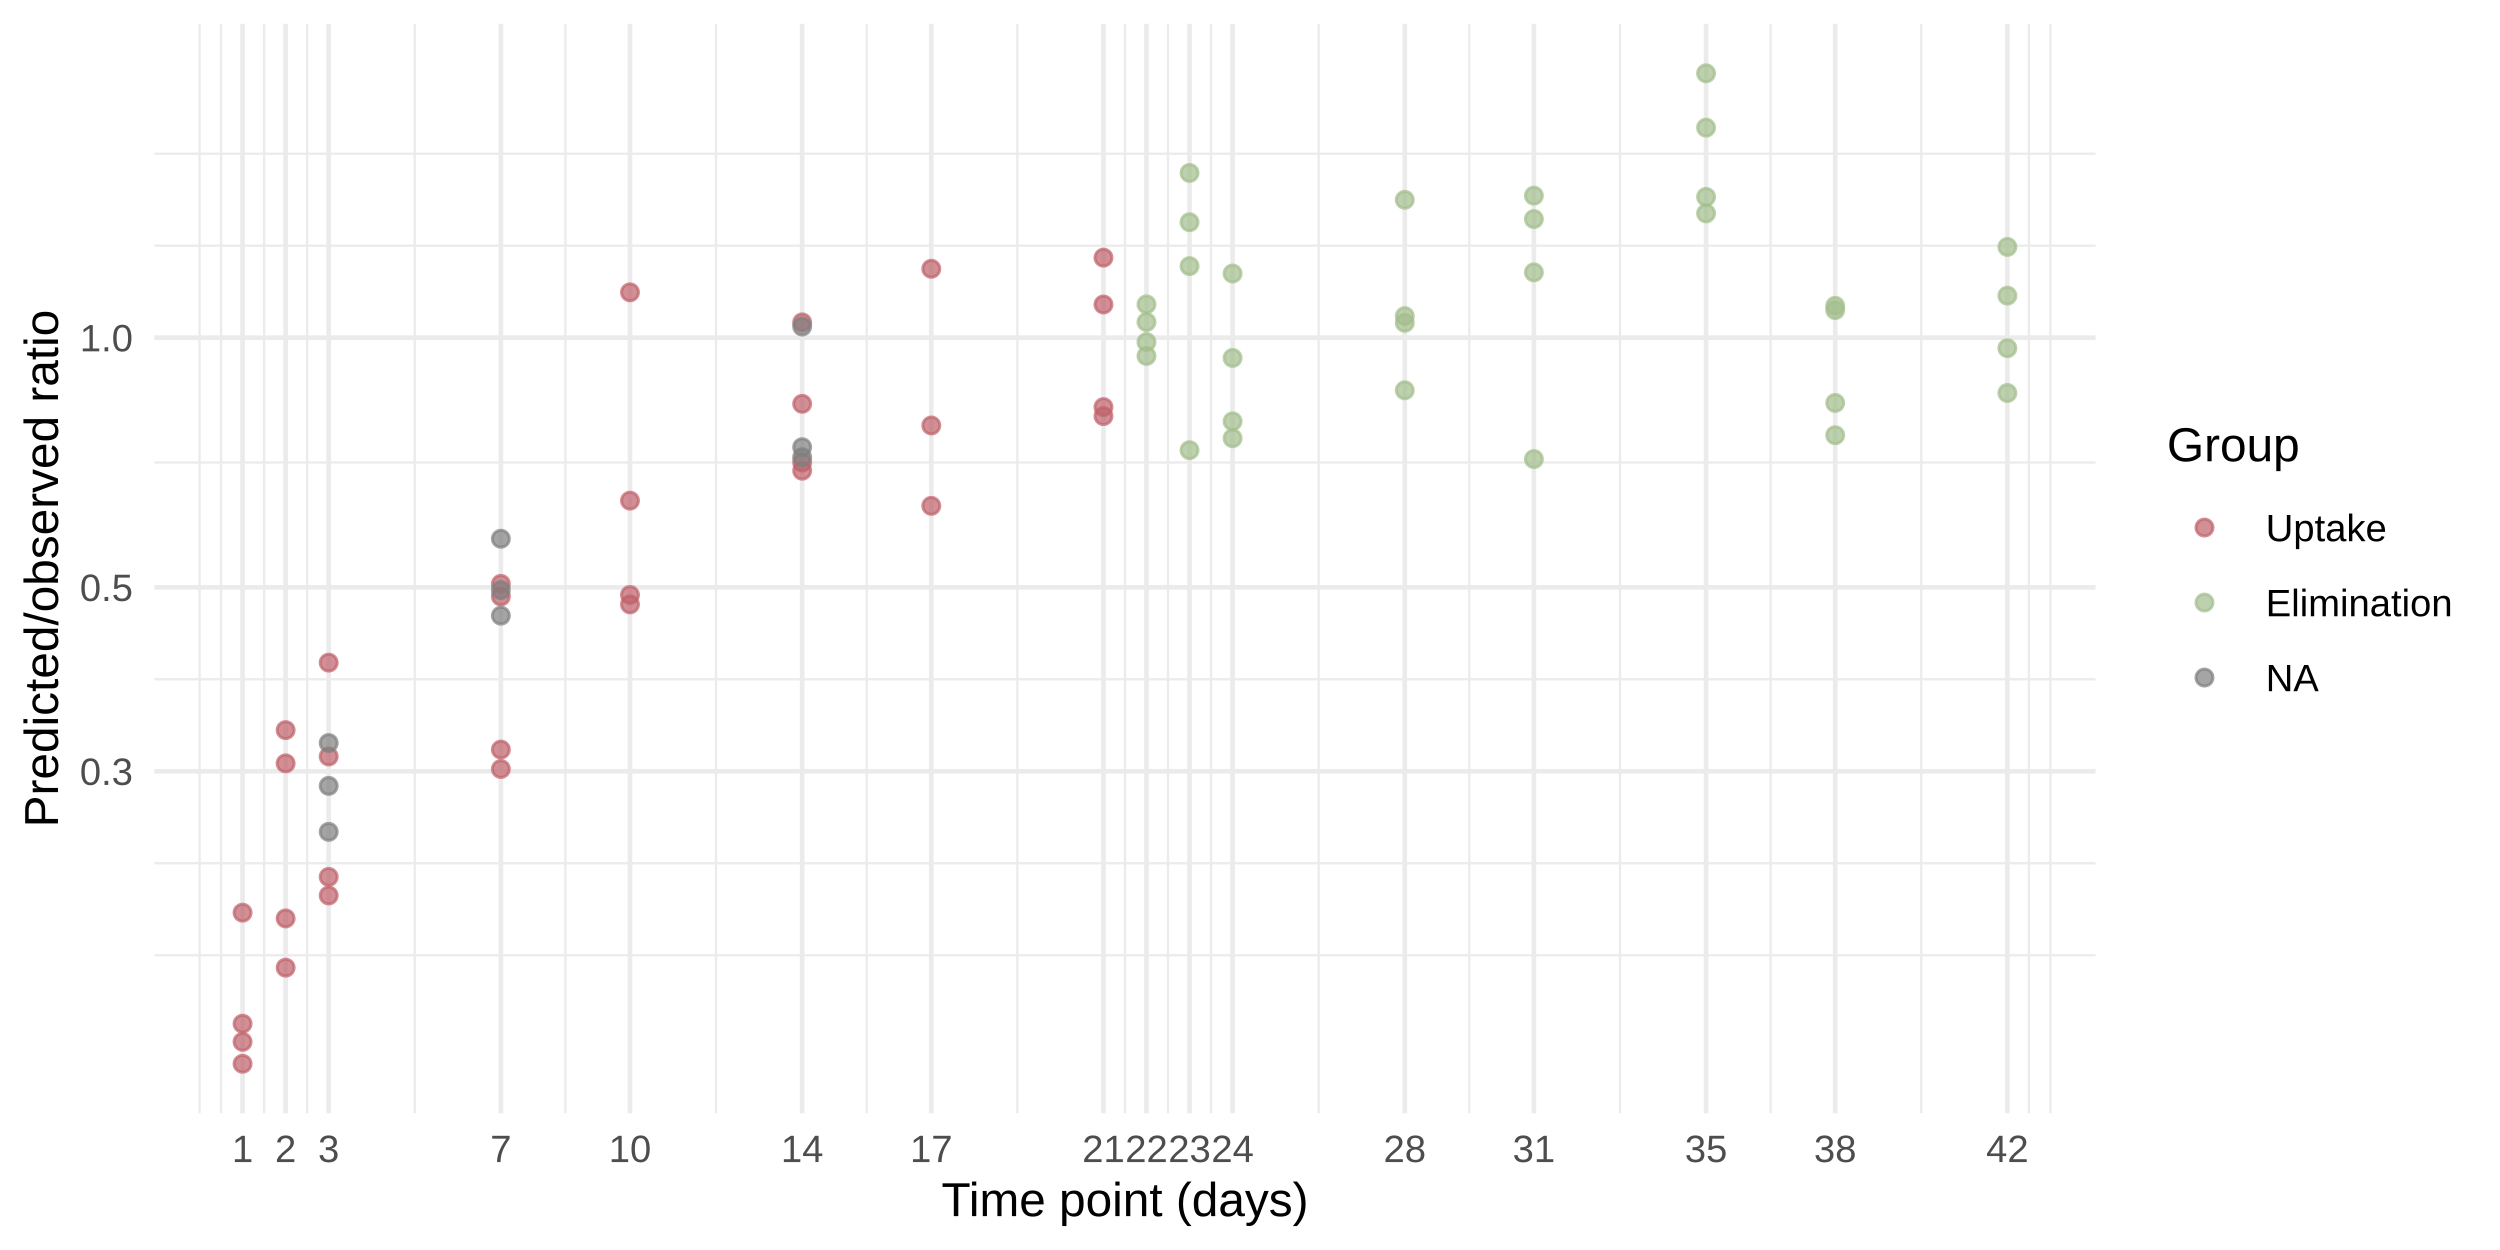
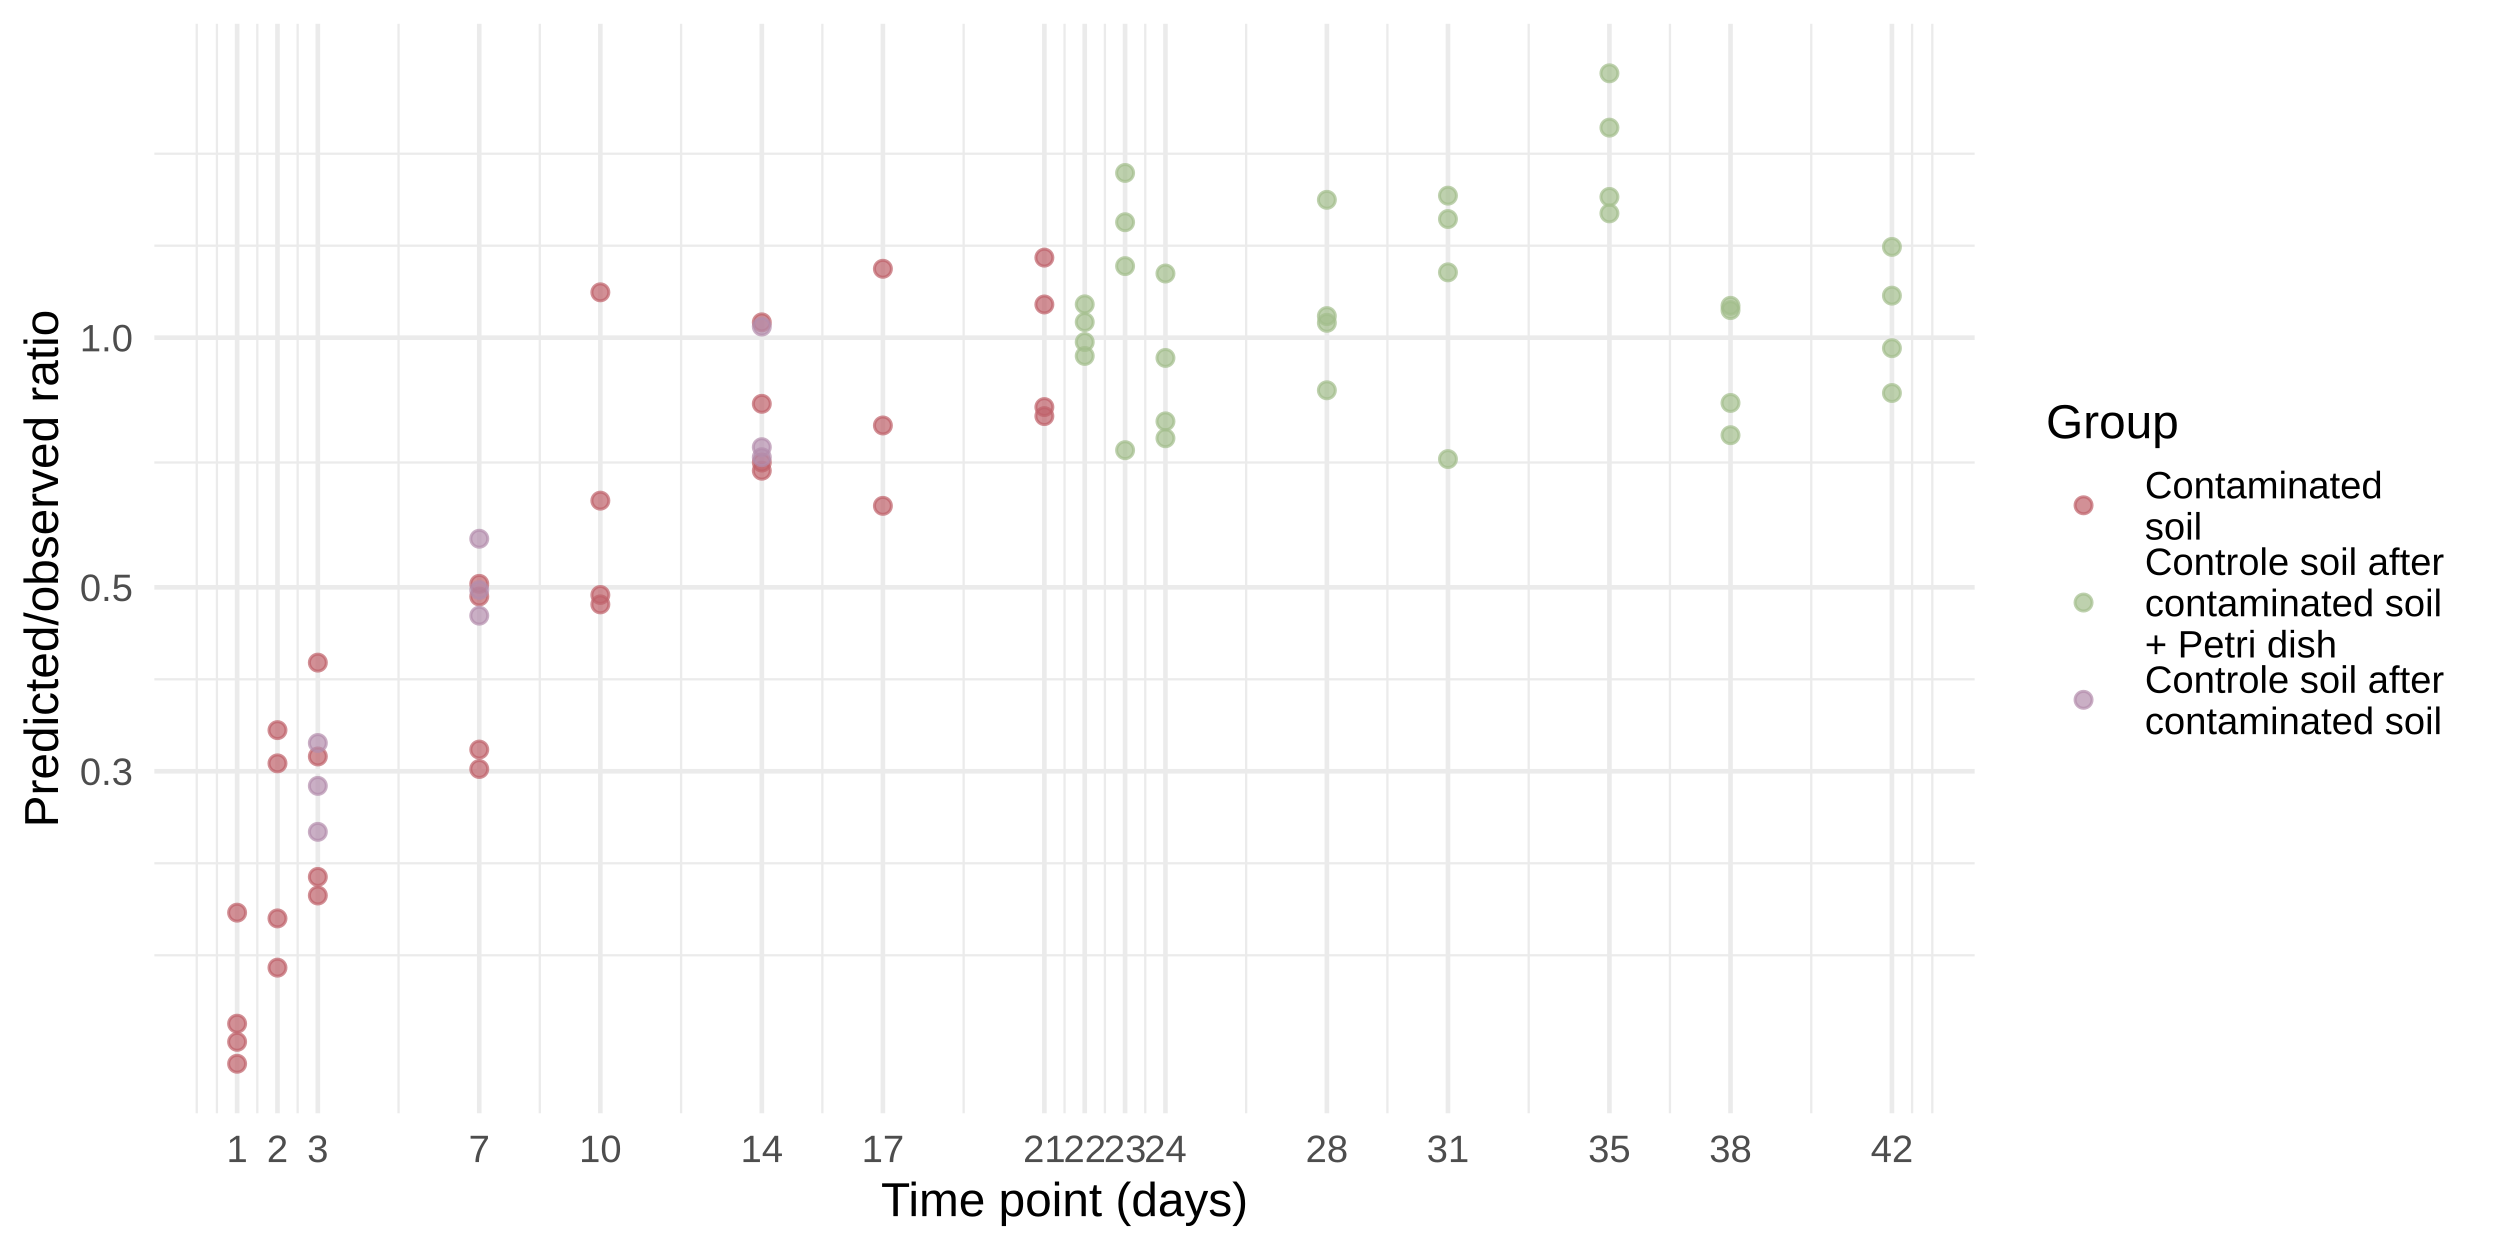
<svg xmlns="http://www.w3.org/2000/svg" width="576.00pt" height="288.00pt" viewBox="0 0 576.00 288.00">
  <g class="svglite">
    <defs>
      <style type="text/css">
    .svglite line, .svglite polyline, .svglite polygon, .svglite path, .svglite rect, .svglite circle {
      fill: none;
      stroke: #000000;
      stroke-linecap: round;
      stroke-linejoin: round;
      stroke-miterlimit: 10.00;
    }
    .svglite text {
      white-space: pre;
    }
    .svglite g.glyphgroup path {
      fill: inherit;
      stroke: none;
    }
  </style>
    </defs>
    <rect width="100%" height="100%" style="stroke: none; fill: #FFFFFF;" />
    <defs>
      <clipPath id="cpMC4wMHw1NzYuMDB8MC4wMHwyODguMDA=">
        <rect x="0.00" y="0.00" width="576.00" height="288.00" />
      </clipPath>
    </defs>
    <g clip-path="url(#cpMC4wMHw1NzYuMDB8MC4wMHwyODguMDA=)">
      <rect x="-0" y="0.00" width="576.00" height="288.00" style="stroke-width: 1.07; stroke: none; fill: #FFFFFF;" />
    </g>
    <defs>
-       <clipPath id="cpMzUuNTZ8NDgyLjgzfDUuNDh8MjU2LjUw">
-         <rect x="35.56" y="5.48" width="447.26" height="251.02" />
+       <clipPath id="cpMzUuNTZ8NDU0Ljk3fDUuNDh8MjU2LjUw">
+         <rect x="35.56" y="5.48" width="419.40" height="251.02" />
      </clipPath>
    </defs>
-     <g clip-path="url(#cpMzUuNTZ8NDgyLjgzfDUuNDh8MjU2LjUw)">
-       <polyline points="35.56,220.09 482.83,220.09 " style="stroke-width: 0.53; stroke: #EBEBEB; stroke-linecap: butt;" />
-       <polyline points="35.56,198.90 482.83,198.90 " style="stroke-width: 0.53; stroke: #EBEBEB; stroke-linecap: butt;" />
-       <polyline points="35.56,156.51 482.83,156.51 " style="stroke-width: 0.53; stroke: #EBEBEB; stroke-linecap: butt;" />
-       <polyline points="35.56,106.56 482.83,106.56 " style="stroke-width: 0.53; stroke: #EBEBEB; stroke-linecap: butt;" />
-       <polyline points="35.56,56.61 482.83,56.61 " style="stroke-width: 0.53; stroke: #EBEBEB; stroke-linecap: butt;" />
-       <polyline points="35.56,35.42 482.83,35.42 " style="stroke-width: 0.53; stroke: #EBEBEB; stroke-linecap: butt;" />
-       <polyline points="45.98,256.50 45.98,5.48 " style="stroke-width: 0.53; stroke: #EBEBEB; stroke-linecap: butt;" />
-       <polyline points="50.94,256.50 50.94,5.48 " style="stroke-width: 0.53; stroke: #EBEBEB; stroke-linecap: butt;" />
-       <polyline points="60.85,256.50 60.85,5.48 " style="stroke-width: 0.53; stroke: #EBEBEB; stroke-linecap: butt;" />
-       <polyline points="70.77,256.50 70.77,5.48 " style="stroke-width: 0.53; stroke: #EBEBEB; stroke-linecap: butt;" />
-       <polyline points="95.56,256.50 95.56,5.48 " style="stroke-width: 0.53; stroke: #EBEBEB; stroke-linecap: butt;" />
-       <polyline points="130.27,256.50 130.27,5.48 " style="stroke-width: 0.53; stroke: #EBEBEB; stroke-linecap: butt;" />
-       <polyline points="164.98,256.50 164.98,5.48 " style="stroke-width: 0.53; stroke: #EBEBEB; stroke-linecap: butt;" />
-       <polyline points="199.69,256.50 199.69,5.48 " style="stroke-width: 0.53; stroke: #EBEBEB; stroke-linecap: butt;" />
-       <polyline points="234.40,256.50 234.40,5.48 " style="stroke-width: 0.53; stroke: #EBEBEB; stroke-linecap: butt;" />
-       <polyline points="259.20,256.50 259.20,5.48 " style="stroke-width: 0.53; stroke: #EBEBEB; stroke-linecap: butt;" />
-       <polyline points="269.11,256.50 269.11,5.48 " style="stroke-width: 0.53; stroke: #EBEBEB; stroke-linecap: butt;" />
-       <polyline points="279.03,256.50 279.03,5.48 " style="stroke-width: 0.53; stroke: #EBEBEB; stroke-linecap: butt;" />
-       <polyline points="303.82,256.50 303.82,5.48 " style="stroke-width: 0.53; stroke: #EBEBEB; stroke-linecap: butt;" />
-       <polyline points="338.53,256.50 338.53,5.48 " style="stroke-width: 0.53; stroke: #EBEBEB; stroke-linecap: butt;" />
-       <polyline points="373.24,256.50 373.24,5.48 " style="stroke-width: 0.53; stroke: #EBEBEB; stroke-linecap: butt;" />
-       <polyline points="407.95,256.50 407.95,5.48 " style="stroke-width: 0.53; stroke: #EBEBEB; stroke-linecap: butt;" />
-       <polyline points="442.66,256.50 442.66,5.48 " style="stroke-width: 0.53; stroke: #EBEBEB; stroke-linecap: butt;" />
-       <polyline points="467.46,256.50 467.46,5.48 " style="stroke-width: 0.53; stroke: #EBEBEB; stroke-linecap: butt;" />
-       <polyline points="472.41,256.50 472.41,5.48 " style="stroke-width: 0.53; stroke: #EBEBEB; stroke-linecap: butt;" />
-       <polyline points="35.56,177.70 482.83,177.70 " style="stroke-width: 1.07; stroke: #EBEBEB; stroke-linecap: butt;" />
-       <polyline points="35.56,135.32 482.83,135.32 " style="stroke-width: 1.07; stroke: #EBEBEB; stroke-linecap: butt;" />
-       <polyline points="35.56,77.80 482.83,77.80 " style="stroke-width: 1.07; stroke: #EBEBEB; stroke-linecap: butt;" />
-       <polyline points="55.89,256.50 55.89,5.48 " style="stroke-width: 1.07; stroke: #EBEBEB; stroke-linecap: butt;" />
-       <polyline points="65.81,256.50 65.81,5.48 " style="stroke-width: 1.07; stroke: #EBEBEB; stroke-linecap: butt;" />
-       <polyline points="75.73,256.50 75.73,5.48 " style="stroke-width: 1.07; stroke: #EBEBEB; stroke-linecap: butt;" />
-       <polyline points="115.40,256.50 115.40,5.48 " style="stroke-width: 1.07; stroke: #EBEBEB; stroke-linecap: butt;" />
-       <polyline points="145.15,256.50 145.15,5.48 " style="stroke-width: 1.07; stroke: #EBEBEB; stroke-linecap: butt;" />
-       <polyline points="184.82,256.50 184.82,5.48 " style="stroke-width: 1.07; stroke: #EBEBEB; stroke-linecap: butt;" />
-       <polyline points="214.57,256.50 214.57,5.48 " style="stroke-width: 1.07; stroke: #EBEBEB; stroke-linecap: butt;" />
-       <polyline points="254.24,256.50 254.24,5.48 " style="stroke-width: 1.07; stroke: #EBEBEB; stroke-linecap: butt;" />
-       <polyline points="264.15,256.50 264.15,5.48 " style="stroke-width: 1.07; stroke: #EBEBEB; stroke-linecap: butt;" />
-       <polyline points="274.07,256.50 274.07,5.48 " style="stroke-width: 1.07; stroke: #EBEBEB; stroke-linecap: butt;" />
-       <polyline points="283.99,256.50 283.99,5.48 " style="stroke-width: 1.07; stroke: #EBEBEB; stroke-linecap: butt;" />
-       <polyline points="323.66,256.50 323.66,5.48 " style="stroke-width: 1.07; stroke: #EBEBEB; stroke-linecap: butt;" />
-       <polyline points="353.41,256.50 353.41,5.48 " style="stroke-width: 1.07; stroke: #EBEBEB; stroke-linecap: butt;" />
-       <polyline points="393.08,256.50 393.08,5.48 " style="stroke-width: 1.07; stroke: #EBEBEB; stroke-linecap: butt;" />
-       <polyline points="422.83,256.50 422.83,5.48 " style="stroke-width: 1.07; stroke: #EBEBEB; stroke-linecap: butt;" />
-       <polyline points="462.50,256.50 462.50,5.48 " style="stroke-width: 1.07; stroke: #EBEBEB; stroke-linecap: butt;" />
-       <circle cx="55.89" cy="235.86" r="1.95" style="stroke-width: 0.71; stroke: #BF616A; stroke-opacity: 0.70; fill: #BF616A; fill-opacity: 0.70;" />
-       <circle cx="55.89" cy="210.28" r="1.95" style="stroke-width: 0.71; stroke: #BF616A; stroke-opacity: 0.70; fill: #BF616A; fill-opacity: 0.70;" />
-       <circle cx="55.89" cy="240.04" r="1.95" style="stroke-width: 0.71; stroke: #BF616A; stroke-opacity: 0.70; fill: #BF616A; fill-opacity: 0.70;" />
-       <circle cx="55.89" cy="245.09" r="1.95" style="stroke-width: 0.71; stroke: #BF616A; stroke-opacity: 0.70; fill: #BF616A; fill-opacity: 0.70;" />
-       <circle cx="65.81" cy="175.88" r="1.95" style="stroke-width: 0.71; stroke: #BF616A; stroke-opacity: 0.70; fill: #BF616A; fill-opacity: 0.70;" />
-       <circle cx="65.81" cy="168.22" r="1.95" style="stroke-width: 0.71; stroke: #BF616A; stroke-opacity: 0.70; fill: #BF616A; fill-opacity: 0.70;" />
-       <circle cx="65.81" cy="211.60" r="1.95" style="stroke-width: 0.71; stroke: #BF616A; stroke-opacity: 0.70; fill: #BF616A; fill-opacity: 0.70;" />
-       <circle cx="65.81" cy="222.95" r="1.95" style="stroke-width: 0.71; stroke: #BF616A; stroke-opacity: 0.70; fill: #BF616A; fill-opacity: 0.70;" />
-       <circle cx="75.73" cy="152.67" r="1.95" style="stroke-width: 0.71; stroke: #BF616A; stroke-opacity: 0.70; fill: #BF616A; fill-opacity: 0.70;" />
-       <circle cx="75.73" cy="174.29" r="1.95" style="stroke-width: 0.71; stroke: #BF616A; stroke-opacity: 0.70; fill: #BF616A; fill-opacity: 0.70;" />
-       <circle cx="75.73" cy="206.32" r="1.95" style="stroke-width: 0.71; stroke: #BF616A; stroke-opacity: 0.70; fill: #BF616A; fill-opacity: 0.70;" />
-       <circle cx="75.73" cy="202.04" r="1.95" style="stroke-width: 0.71; stroke: #BF616A; stroke-opacity: 0.70; fill: #BF616A; fill-opacity: 0.70;" />
-       <circle cx="115.40" cy="134.52" r="1.95" style="stroke-width: 0.71; stroke: #BF616A; stroke-opacity: 0.70; fill: #BF616A; fill-opacity: 0.70;" />
-       <circle cx="115.40" cy="137.43" r="1.95" style="stroke-width: 0.71; stroke: #BF616A; stroke-opacity: 0.70; fill: #BF616A; fill-opacity: 0.70;" />
-       <circle cx="115.40" cy="172.70" r="1.95" style="stroke-width: 0.71; stroke: #BF616A; stroke-opacity: 0.70; fill: #BF616A; fill-opacity: 0.70;" />
-       <circle cx="115.40" cy="177.18" r="1.95" style="stroke-width: 0.71; stroke: #BF616A; stroke-opacity: 0.70; fill: #BF616A; fill-opacity: 0.70;" />
-       <circle cx="145.15" cy="115.35" r="1.95" style="stroke-width: 0.71; stroke: #BF616A; stroke-opacity: 0.70; fill: #BF616A; fill-opacity: 0.70;" />
-       <circle cx="145.15" cy="67.35" r="1.95" style="stroke-width: 0.71; stroke: #BF616A; stroke-opacity: 0.70; fill: #BF616A; fill-opacity: 0.70;" />
-       <circle cx="145.15" cy="137.08" r="1.95" style="stroke-width: 0.71; stroke: #BF616A; stroke-opacity: 0.70; fill: #BF616A; fill-opacity: 0.70;" />
-       <circle cx="145.15" cy="139.25" r="1.95" style="stroke-width: 0.71; stroke: #BF616A; stroke-opacity: 0.70; fill: #BF616A; fill-opacity: 0.70;" />
-       <circle cx="184.82" cy="93.04" r="1.95" style="stroke-width: 0.71; stroke: #BF616A; stroke-opacity: 0.70; fill: #BF616A; fill-opacity: 0.70;" />
-       <circle cx="184.82" cy="74.27" r="1.95" style="stroke-width: 0.71; stroke: #BF616A; stroke-opacity: 0.70; fill: #BF616A; fill-opacity: 0.70;" />
-       <circle cx="184.82" cy="108.45" r="1.95" style="stroke-width: 0.71; stroke: #BF616A; stroke-opacity: 0.70; fill: #BF616A; fill-opacity: 0.70;" />
-       <circle cx="184.82" cy="106.57" r="1.95" style="stroke-width: 0.71; stroke: #BF616A; stroke-opacity: 0.70; fill: #BF616A; fill-opacity: 0.70;" />
-       <circle cx="214.57" cy="61.93" r="1.95" style="stroke-width: 0.71; stroke: #BF616A; stroke-opacity: 0.70; fill: #BF616A; fill-opacity: 0.70;" />
-       <circle cx="214.57" cy="116.55" r="1.95" style="stroke-width: 0.71; stroke: #BF616A; stroke-opacity: 0.70; fill: #BF616A; fill-opacity: 0.70;" />
-       <circle cx="214.57" cy="98.03" r="1.95" style="stroke-width: 0.71; stroke: #BF616A; stroke-opacity: 0.70; fill: #BF616A; fill-opacity: 0.70;" />
-       <circle cx="254.24" cy="59.36" r="1.95" style="stroke-width: 0.71; stroke: #BF616A; stroke-opacity: 0.70; fill: #BF616A; fill-opacity: 0.70;" />
-       <circle cx="254.24" cy="93.79" r="1.95" style="stroke-width: 0.71; stroke: #BF616A; stroke-opacity: 0.70; fill: #BF616A; fill-opacity: 0.70;" />
-       <circle cx="254.24" cy="70.15" r="1.95" style="stroke-width: 0.71; stroke: #BF616A; stroke-opacity: 0.70; fill: #BF616A; fill-opacity: 0.70;" />
-       <circle cx="254.24" cy="95.87" r="1.95" style="stroke-width: 0.71; stroke: #BF616A; stroke-opacity: 0.70; fill: #BF616A; fill-opacity: 0.70;" />
-       <circle cx="264.15" cy="74.20" r="1.95" style="stroke-width: 0.71; stroke: #A3BE8C; stroke-opacity: 0.70; fill: #A3BE8C; fill-opacity: 0.70;" />
-       <circle cx="264.15" cy="82.01" r="1.95" style="stroke-width: 0.71; stroke: #A3BE8C; stroke-opacity: 0.70; fill: #A3BE8C; fill-opacity: 0.70;" />
-       <circle cx="264.15" cy="78.81" r="1.95" style="stroke-width: 0.71; stroke: #A3BE8C; stroke-opacity: 0.70; fill: #A3BE8C; fill-opacity: 0.70;" />
-       <circle cx="264.15" cy="70.12" r="1.95" style="stroke-width: 0.71; stroke: #A3BE8C; stroke-opacity: 0.70; fill: #A3BE8C; fill-opacity: 0.70;" />
-       <circle cx="274.07" cy="103.72" r="1.95" style="stroke-width: 0.71; stroke: #A3BE8C; stroke-opacity: 0.70; fill: #A3BE8C; fill-opacity: 0.70;" />
-       <circle cx="274.07" cy="61.31" r="1.95" style="stroke-width: 0.71; stroke: #A3BE8C; stroke-opacity: 0.70; fill: #A3BE8C; fill-opacity: 0.70;" />
-       <circle cx="274.07" cy="39.85" r="1.95" style="stroke-width: 0.71; stroke: #A3BE8C; stroke-opacity: 0.70; fill: #A3BE8C; fill-opacity: 0.70;" />
-       <circle cx="274.07" cy="51.20" r="1.95" style="stroke-width: 0.71; stroke: #A3BE8C; stroke-opacity: 0.70; fill: #A3BE8C; fill-opacity: 0.70;" />
-       <circle cx="283.99" cy="63.02" r="1.95" style="stroke-width: 0.71; stroke: #A3BE8C; stroke-opacity: 0.70; fill: #A3BE8C; fill-opacity: 0.70;" />
-       <circle cx="283.99" cy="97.08" r="1.95" style="stroke-width: 0.71; stroke: #A3BE8C; stroke-opacity: 0.70; fill: #A3BE8C; fill-opacity: 0.70;" />
-       <circle cx="283.99" cy="82.47" r="1.95" style="stroke-width: 0.71; stroke: #A3BE8C; stroke-opacity: 0.70; fill: #A3BE8C; fill-opacity: 0.70;" />
-       <circle cx="283.99" cy="100.97" r="1.95" style="stroke-width: 0.71; stroke: #A3BE8C; stroke-opacity: 0.70; fill: #A3BE8C; fill-opacity: 0.70;" />
-       <circle cx="323.66" cy="89.92" r="1.95" style="stroke-width: 0.71; stroke: #A3BE8C; stroke-opacity: 0.70; fill: #A3BE8C; fill-opacity: 0.70;" />
-       <circle cx="323.66" cy="46.04" r="1.95" style="stroke-width: 0.71; stroke: #A3BE8C; stroke-opacity: 0.70; fill: #A3BE8C; fill-opacity: 0.70;" />
-       <circle cx="323.66" cy="72.83" r="1.95" style="stroke-width: 0.71; stroke: #A3BE8C; stroke-opacity: 0.70; fill: #A3BE8C; fill-opacity: 0.70;" />
-       <circle cx="323.66" cy="74.38" r="1.95" style="stroke-width: 0.71; stroke: #A3BE8C; stroke-opacity: 0.70; fill: #A3BE8C; fill-opacity: 0.70;" />
-       <circle cx="353.41" cy="105.77" r="1.95" style="stroke-width: 0.71; stroke: #A3BE8C; stroke-opacity: 0.70; fill: #A3BE8C; fill-opacity: 0.70;" />
-       <circle cx="353.41" cy="45.08" r="1.95" style="stroke-width: 0.71; stroke: #A3BE8C; stroke-opacity: 0.70; fill: #A3BE8C; fill-opacity: 0.70;" />
-       <circle cx="353.41" cy="50.47" r="1.95" style="stroke-width: 0.71; stroke: #A3BE8C; stroke-opacity: 0.70; fill: #A3BE8C; fill-opacity: 0.70;" />
-       <circle cx="353.41" cy="62.75" r="1.95" style="stroke-width: 0.71; stroke: #A3BE8C; stroke-opacity: 0.70; fill: #A3BE8C; fill-opacity: 0.70;" />
-       <circle cx="393.08" cy="29.41" r="1.95" style="stroke-width: 0.71; stroke: #A3BE8C; stroke-opacity: 0.70; fill: #A3BE8C; fill-opacity: 0.70;" />
-       <circle cx="393.08" cy="49.16" r="1.95" style="stroke-width: 0.71; stroke: #A3BE8C; stroke-opacity: 0.70; fill: #A3BE8C; fill-opacity: 0.70;" />
-       <circle cx="393.08" cy="45.37" r="1.95" style="stroke-width: 0.71; stroke: #A3BE8C; stroke-opacity: 0.70; fill: #A3BE8C; fill-opacity: 0.70;" />
-       <circle cx="393.08" cy="16.89" r="1.95" style="stroke-width: 0.71; stroke: #A3BE8C; stroke-opacity: 0.70; fill: #A3BE8C; fill-opacity: 0.70;" />
-       <circle cx="422.83" cy="92.84" r="1.95" style="stroke-width: 0.71; stroke: #A3BE8C; stroke-opacity: 0.70; fill: #A3BE8C; fill-opacity: 0.70;" />
-       <circle cx="422.83" cy="100.27" r="1.95" style="stroke-width: 0.71; stroke: #A3BE8C; stroke-opacity: 0.70; fill: #A3BE8C; fill-opacity: 0.70;" />
-       <circle cx="422.83" cy="71.45" r="1.95" style="stroke-width: 0.71; stroke: #A3BE8C; stroke-opacity: 0.70; fill: #A3BE8C; fill-opacity: 0.70;" />
-       <circle cx="422.83" cy="70.46" r="1.95" style="stroke-width: 0.71; stroke: #A3BE8C; stroke-opacity: 0.70; fill: #A3BE8C; fill-opacity: 0.70;" />
-       <circle cx="462.50" cy="90.55" r="1.95" style="stroke-width: 0.71; stroke: #A3BE8C; stroke-opacity: 0.70; fill: #A3BE8C; fill-opacity: 0.70;" />
-       <circle cx="462.50" cy="56.89" r="1.95" style="stroke-width: 0.71; stroke: #A3BE8C; stroke-opacity: 0.70; fill: #A3BE8C; fill-opacity: 0.70;" />
-       <circle cx="462.50" cy="68.12" r="1.95" style="stroke-width: 0.71; stroke: #A3BE8C; stroke-opacity: 0.70; fill: #A3BE8C; fill-opacity: 0.70;" />
-       <circle cx="462.50" cy="80.22" r="1.95" style="stroke-width: 0.71; stroke: #A3BE8C; stroke-opacity: 0.70; fill: #A3BE8C; fill-opacity: 0.70;" />
-       <circle cx="75.73" cy="181.07" r="1.95" style="stroke-width: 0.71; stroke: #7F7F7F; stroke-opacity: 0.70; fill: #7F7F7F; fill-opacity: 0.70;" />
-       <circle cx="75.73" cy="171.19" r="1.95" style="stroke-width: 0.71; stroke: #7F7F7F; stroke-opacity: 0.70; fill: #7F7F7F; fill-opacity: 0.70;" />
-       <circle cx="75.73" cy="191.66" r="1.95" style="stroke-width: 0.71; stroke: #7F7F7F; stroke-opacity: 0.70; fill: #7F7F7F; fill-opacity: 0.70;" />
-       <circle cx="115.40" cy="124.13" r="1.95" style="stroke-width: 0.71; stroke: #7F7F7F; stroke-opacity: 0.70; fill: #7F7F7F; fill-opacity: 0.70;" />
-       <circle cx="115.40" cy="141.85" r="1.95" style="stroke-width: 0.71; stroke: #7F7F7F; stroke-opacity: 0.70; fill: #7F7F7F; fill-opacity: 0.70;" />
-       <circle cx="115.40" cy="135.95" r="1.95" style="stroke-width: 0.71; stroke: #7F7F7F; stroke-opacity: 0.70; fill: #7F7F7F; fill-opacity: 0.70;" />
-       <circle cx="184.82" cy="105.34" r="1.95" style="stroke-width: 0.71; stroke: #7F7F7F; stroke-opacity: 0.70; fill: #7F7F7F; fill-opacity: 0.70;" />
-       <circle cx="184.82" cy="75.24" r="1.95" style="stroke-width: 0.71; stroke: #7F7F7F; stroke-opacity: 0.70; fill: #7F7F7F; fill-opacity: 0.70;" />
-       <circle cx="184.82" cy="103.03" r="1.95" style="stroke-width: 0.71; stroke: #7F7F7F; stroke-opacity: 0.70; fill: #7F7F7F; fill-opacity: 0.70;" />
+     <g clip-path="url(#cpMzUuNTZ8NDU0Ljk3fDUuNDh8MjU2LjUw)">
+       <polyline points="35.56,220.09 454.97,220.09 " style="stroke-width: 0.53; stroke: #EBEBEB; stroke-linecap: butt;" />
+       <polyline points="35.56,198.90 454.97,198.90 " style="stroke-width: 0.53; stroke: #EBEBEB; stroke-linecap: butt;" />
+       <polyline points="35.56,156.51 454.97,156.51 " style="stroke-width: 0.53; stroke: #EBEBEB; stroke-linecap: butt;" />
+       <polyline points="35.56,106.56 454.97,106.56 " style="stroke-width: 0.53; stroke: #EBEBEB; stroke-linecap: butt;" />
+       <polyline points="35.56,56.61 454.97,56.61 " style="stroke-width: 0.53; stroke: #EBEBEB; stroke-linecap: butt;" />
+       <polyline points="35.56,35.42 454.97,35.42 " style="stroke-width: 0.53; stroke: #EBEBEB; stroke-linecap: butt;" />
+       <polyline points="45.33,256.50 45.33,5.48 " style="stroke-width: 0.53; stroke: #EBEBEB; stroke-linecap: butt;" />
+       <polyline points="49.98,256.50 49.98,5.48 " style="stroke-width: 0.53; stroke: #EBEBEB; stroke-linecap: butt;" />
+       <polyline points="59.28,256.50 59.28,5.48 " style="stroke-width: 0.53; stroke: #EBEBEB; stroke-linecap: butt;" />
+       <polyline points="68.58,256.50 68.58,5.48 " style="stroke-width: 0.53; stroke: #EBEBEB; stroke-linecap: butt;" />
+       <polyline points="91.83,256.50 91.83,5.48 " style="stroke-width: 0.53; stroke: #EBEBEB; stroke-linecap: butt;" />
+       <polyline points="124.37,256.50 124.37,5.48 " style="stroke-width: 0.53; stroke: #EBEBEB; stroke-linecap: butt;" />
+       <polyline points="156.92,256.50 156.92,5.48 " style="stroke-width: 0.53; stroke: #EBEBEB; stroke-linecap: butt;" />
+       <polyline points="189.47,256.50 189.47,5.48 " style="stroke-width: 0.53; stroke: #EBEBEB; stroke-linecap: butt;" />
+       <polyline points="222.02,256.50 222.02,5.48 " style="stroke-width: 0.53; stroke: #EBEBEB; stroke-linecap: butt;" />
+       <polyline points="245.27,256.50 245.27,5.48 " style="stroke-width: 0.53; stroke: #EBEBEB; stroke-linecap: butt;" />
+       <polyline points="254.57,256.50 254.57,5.48 " style="stroke-width: 0.53; stroke: #EBEBEB; stroke-linecap: butt;" />
+       <polyline points="263.87,256.50 263.87,5.48 " style="stroke-width: 0.53; stroke: #EBEBEB; stroke-linecap: butt;" />
+       <polyline points="287.11,256.50 287.11,5.48 " style="stroke-width: 0.53; stroke: #EBEBEB; stroke-linecap: butt;" />
+       <polyline points="319.66,256.50 319.66,5.48 " style="stroke-width: 0.53; stroke: #EBEBEB; stroke-linecap: butt;" />
+       <polyline points="352.21,256.50 352.21,5.48 " style="stroke-width: 0.53; stroke: #EBEBEB; stroke-linecap: butt;" />
+       <polyline points="384.76,256.50 384.76,5.48 " style="stroke-width: 0.53; stroke: #EBEBEB; stroke-linecap: butt;" />
+       <polyline points="417.31,256.50 417.31,5.48 " style="stroke-width: 0.53; stroke: #EBEBEB; stroke-linecap: butt;" />
+       <polyline points="440.55,256.50 440.55,5.48 " style="stroke-width: 0.53; stroke: #EBEBEB; stroke-linecap: butt;" />
+       <polyline points="445.20,256.50 445.20,5.48 " style="stroke-width: 0.53; stroke: #EBEBEB; stroke-linecap: butt;" />
+       <polyline points="35.56,177.70 454.97,177.70 " style="stroke-width: 1.07; stroke: #EBEBEB; stroke-linecap: butt;" />
+       <polyline points="35.56,135.32 454.97,135.32 " style="stroke-width: 1.07; stroke: #EBEBEB; stroke-linecap: butt;" />
+       <polyline points="35.56,77.80 454.97,77.80 " style="stroke-width: 1.07; stroke: #EBEBEB; stroke-linecap: butt;" />
+       <polyline points="54.63,256.50 54.63,5.48 " style="stroke-width: 1.07; stroke: #EBEBEB; stroke-linecap: butt;" />
+       <polyline points="63.93,256.50 63.93,5.48 " style="stroke-width: 1.07; stroke: #EBEBEB; stroke-linecap: butt;" />
+       <polyline points="73.23,256.50 73.23,5.48 " style="stroke-width: 1.07; stroke: #EBEBEB; stroke-linecap: butt;" />
+       <polyline points="110.42,256.50 110.42,5.48 " style="stroke-width: 1.07; stroke: #EBEBEB; stroke-linecap: butt;" />
+       <polyline points="138.32,256.50 138.32,5.48 " style="stroke-width: 1.07; stroke: #EBEBEB; stroke-linecap: butt;" />
+       <polyline points="175.52,256.50 175.52,5.48 " style="stroke-width: 1.07; stroke: #EBEBEB; stroke-linecap: butt;" />
+       <polyline points="203.42,256.50 203.42,5.48 " style="stroke-width: 1.07; stroke: #EBEBEB; stroke-linecap: butt;" />
+       <polyline points="240.62,256.50 240.62,5.48 " style="stroke-width: 1.07; stroke: #EBEBEB; stroke-linecap: butt;" />
+       <polyline points="249.92,256.50 249.92,5.48 " style="stroke-width: 1.07; stroke: #EBEBEB; stroke-linecap: butt;" />
+       <polyline points="259.22,256.50 259.22,5.48 " style="stroke-width: 1.07; stroke: #EBEBEB; stroke-linecap: butt;" />
+       <polyline points="268.52,256.50 268.52,5.48 " style="stroke-width: 1.07; stroke: #EBEBEB; stroke-linecap: butt;" />
+       <polyline points="305.71,256.50 305.71,5.48 " style="stroke-width: 1.07; stroke: #EBEBEB; stroke-linecap: butt;" />
+       <polyline points="333.61,256.50 333.61,5.48 " style="stroke-width: 1.07; stroke: #EBEBEB; stroke-linecap: butt;" />
+       <polyline points="370.81,256.50 370.81,5.48 " style="stroke-width: 1.07; stroke: #EBEBEB; stroke-linecap: butt;" />
+       <polyline points="398.71,256.50 398.71,5.48 " style="stroke-width: 1.07; stroke: #EBEBEB; stroke-linecap: butt;" />
+       <polyline points="435.90,256.50 435.90,5.48 " style="stroke-width: 1.07; stroke: #EBEBEB; stroke-linecap: butt;" />
+       <circle cx="54.63" cy="235.86" r="1.95" style="stroke-width: 0.71; stroke: #BF616A; stroke-opacity: 0.70; fill: #BF616A; fill-opacity: 0.70;" />
+       <circle cx="54.63" cy="210.28" r="1.95" style="stroke-width: 0.71; stroke: #BF616A; stroke-opacity: 0.70; fill: #BF616A; fill-opacity: 0.70;" />
+       <circle cx="54.63" cy="240.04" r="1.95" style="stroke-width: 0.71; stroke: #BF616A; stroke-opacity: 0.70; fill: #BF616A; fill-opacity: 0.70;" />
+       <circle cx="54.63" cy="245.09" r="1.95" style="stroke-width: 0.71; stroke: #BF616A; stroke-opacity: 0.70; fill: #BF616A; fill-opacity: 0.70;" />
+       <circle cx="63.93" cy="175.88" r="1.95" style="stroke-width: 0.71; stroke: #BF616A; stroke-opacity: 0.70; fill: #BF616A; fill-opacity: 0.70;" />
+       <circle cx="63.93" cy="168.22" r="1.95" style="stroke-width: 0.71; stroke: #BF616A; stroke-opacity: 0.70; fill: #BF616A; fill-opacity: 0.70;" />
+       <circle cx="63.93" cy="211.60" r="1.95" style="stroke-width: 0.71; stroke: #BF616A; stroke-opacity: 0.70; fill: #BF616A; fill-opacity: 0.70;" />
+       <circle cx="63.93" cy="222.95" r="1.95" style="stroke-width: 0.71; stroke: #BF616A; stroke-opacity: 0.70; fill: #BF616A; fill-opacity: 0.70;" />
+       <circle cx="73.23" cy="152.67" r="1.95" style="stroke-width: 0.71; stroke: #BF616A; stroke-opacity: 0.70; fill: #BF616A; fill-opacity: 0.70;" />
+       <circle cx="73.23" cy="174.29" r="1.95" style="stroke-width: 0.71; stroke: #BF616A; stroke-opacity: 0.70; fill: #BF616A; fill-opacity: 0.70;" />
+       <circle cx="73.23" cy="206.32" r="1.95" style="stroke-width: 0.71; stroke: #BF616A; stroke-opacity: 0.70; fill: #BF616A; fill-opacity: 0.70;" />
+       <circle cx="73.23" cy="202.04" r="1.95" style="stroke-width: 0.71; stroke: #BF616A; stroke-opacity: 0.70; fill: #BF616A; fill-opacity: 0.70;" />
+       <circle cx="110.42" cy="134.52" r="1.95" style="stroke-width: 0.71; stroke: #BF616A; stroke-opacity: 0.70; fill: #BF616A; fill-opacity: 0.70;" />
+       <circle cx="110.42" cy="137.43" r="1.95" style="stroke-width: 0.71; stroke: #BF616A; stroke-opacity: 0.70; fill: #BF616A; fill-opacity: 0.70;" />
+       <circle cx="110.42" cy="172.70" r="1.95" style="stroke-width: 0.71; stroke: #BF616A; stroke-opacity: 0.70; fill: #BF616A; fill-opacity: 0.70;" />
+       <circle cx="110.42" cy="177.18" r="1.95" style="stroke-width: 0.71; stroke: #BF616A; stroke-opacity: 0.70; fill: #BF616A; fill-opacity: 0.70;" />
+       <circle cx="138.32" cy="115.35" r="1.95" style="stroke-width: 0.71; stroke: #BF616A; stroke-opacity: 0.70; fill: #BF616A; fill-opacity: 0.70;" />
+       <circle cx="138.32" cy="67.35" r="1.95" style="stroke-width: 0.71; stroke: #BF616A; stroke-opacity: 0.70; fill: #BF616A; fill-opacity: 0.70;" />
+       <circle cx="138.32" cy="137.08" r="1.95" style="stroke-width: 0.71; stroke: #BF616A; stroke-opacity: 0.70; fill: #BF616A; fill-opacity: 0.70;" />
+       <circle cx="138.32" cy="139.25" r="1.95" style="stroke-width: 0.71; stroke: #BF616A; stroke-opacity: 0.70; fill: #BF616A; fill-opacity: 0.70;" />
+       <circle cx="175.52" cy="93.04" r="1.95" style="stroke-width: 0.71; stroke: #BF616A; stroke-opacity: 0.70; fill: #BF616A; fill-opacity: 0.70;" />
+       <circle cx="175.52" cy="74.27" r="1.95" style="stroke-width: 0.71; stroke: #BF616A; stroke-opacity: 0.70; fill: #BF616A; fill-opacity: 0.70;" />
+       <circle cx="175.52" cy="108.45" r="1.95" style="stroke-width: 0.71; stroke: #BF616A; stroke-opacity: 0.70; fill: #BF616A; fill-opacity: 0.70;" />
+       <circle cx="175.52" cy="106.57" r="1.95" style="stroke-width: 0.71; stroke: #BF616A; stroke-opacity: 0.70; fill: #BF616A; fill-opacity: 0.70;" />
+       <circle cx="203.42" cy="61.93" r="1.95" style="stroke-width: 0.71; stroke: #BF616A; stroke-opacity: 0.70; fill: #BF616A; fill-opacity: 0.70;" />
+       <circle cx="203.42" cy="116.55" r="1.95" style="stroke-width: 0.71; stroke: #BF616A; stroke-opacity: 0.70; fill: #BF616A; fill-opacity: 0.70;" />
+       <circle cx="203.42" cy="98.03" r="1.95" style="stroke-width: 0.71; stroke: #BF616A; stroke-opacity: 0.70; fill: #BF616A; fill-opacity: 0.70;" />
+       <circle cx="240.62" cy="59.36" r="1.95" style="stroke-width: 0.71; stroke: #BF616A; stroke-opacity: 0.70; fill: #BF616A; fill-opacity: 0.70;" />
+       <circle cx="240.62" cy="93.79" r="1.95" style="stroke-width: 0.71; stroke: #BF616A; stroke-opacity: 0.70; fill: #BF616A; fill-opacity: 0.70;" />
+       <circle cx="240.62" cy="70.15" r="1.95" style="stroke-width: 0.71; stroke: #BF616A; stroke-opacity: 0.70; fill: #BF616A; fill-opacity: 0.70;" />
+       <circle cx="240.62" cy="95.87" r="1.95" style="stroke-width: 0.71; stroke: #BF616A; stroke-opacity: 0.70; fill: #BF616A; fill-opacity: 0.70;" />
+       <circle cx="249.92" cy="74.20" r="1.95" style="stroke-width: 0.71; stroke: #A3BE8C; stroke-opacity: 0.70; fill: #A3BE8C; fill-opacity: 0.70;" />
+       <circle cx="249.92" cy="82.01" r="1.95" style="stroke-width: 0.71; stroke: #A3BE8C; stroke-opacity: 0.70; fill: #A3BE8C; fill-opacity: 0.70;" />
+       <circle cx="249.92" cy="78.81" r="1.95" style="stroke-width: 0.71; stroke: #A3BE8C; stroke-opacity: 0.70; fill: #A3BE8C; fill-opacity: 0.70;" />
+       <circle cx="249.92" cy="70.12" r="1.95" style="stroke-width: 0.71; stroke: #A3BE8C; stroke-opacity: 0.70; fill: #A3BE8C; fill-opacity: 0.70;" />
+       <circle cx="259.22" cy="103.72" r="1.95" style="stroke-width: 0.71; stroke: #A3BE8C; stroke-opacity: 0.70; fill: #A3BE8C; fill-opacity: 0.70;" />
+       <circle cx="259.22" cy="61.31" r="1.95" style="stroke-width: 0.71; stroke: #A3BE8C; stroke-opacity: 0.70; fill: #A3BE8C; fill-opacity: 0.70;" />
+       <circle cx="259.22" cy="39.85" r="1.95" style="stroke-width: 0.71; stroke: #A3BE8C; stroke-opacity: 0.70; fill: #A3BE8C; fill-opacity: 0.70;" />
+       <circle cx="259.22" cy="51.20" r="1.95" style="stroke-width: 0.71; stroke: #A3BE8C; stroke-opacity: 0.70; fill: #A3BE8C; fill-opacity: 0.70;" />
+       <circle cx="268.52" cy="63.02" r="1.95" style="stroke-width: 0.71; stroke: #A3BE8C; stroke-opacity: 0.70; fill: #A3BE8C; fill-opacity: 0.70;" />
+       <circle cx="268.52" cy="97.08" r="1.95" style="stroke-width: 0.71; stroke: #A3BE8C; stroke-opacity: 0.70; fill: #A3BE8C; fill-opacity: 0.70;" />
+       <circle cx="268.52" cy="82.47" r="1.95" style="stroke-width: 0.71; stroke: #A3BE8C; stroke-opacity: 0.70; fill: #A3BE8C; fill-opacity: 0.70;" />
+       <circle cx="268.52" cy="100.97" r="1.95" style="stroke-width: 0.71; stroke: #A3BE8C; stroke-opacity: 0.70; fill: #A3BE8C; fill-opacity: 0.70;" />
+       <circle cx="305.71" cy="89.92" r="1.95" style="stroke-width: 0.71; stroke: #A3BE8C; stroke-opacity: 0.70; fill: #A3BE8C; fill-opacity: 0.70;" />
+       <circle cx="305.71" cy="46.04" r="1.95" style="stroke-width: 0.71; stroke: #A3BE8C; stroke-opacity: 0.70; fill: #A3BE8C; fill-opacity: 0.70;" />
+       <circle cx="305.71" cy="72.83" r="1.95" style="stroke-width: 0.71; stroke: #A3BE8C; stroke-opacity: 0.70; fill: #A3BE8C; fill-opacity: 0.70;" />
+       <circle cx="305.71" cy="74.38" r="1.95" style="stroke-width: 0.71; stroke: #A3BE8C; stroke-opacity: 0.70; fill: #A3BE8C; fill-opacity: 0.70;" />
+       <circle cx="333.61" cy="105.77" r="1.95" style="stroke-width: 0.71; stroke: #A3BE8C; stroke-opacity: 0.70; fill: #A3BE8C; fill-opacity: 0.70;" />
+       <circle cx="333.61" cy="45.08" r="1.95" style="stroke-width: 0.71; stroke: #A3BE8C; stroke-opacity: 0.70; fill: #A3BE8C; fill-opacity: 0.70;" />
+       <circle cx="333.61" cy="50.47" r="1.95" style="stroke-width: 0.71; stroke: #A3BE8C; stroke-opacity: 0.70; fill: #A3BE8C; fill-opacity: 0.70;" />
+       <circle cx="333.61" cy="62.75" r="1.95" style="stroke-width: 0.71; stroke: #A3BE8C; stroke-opacity: 0.70; fill: #A3BE8C; fill-opacity: 0.70;" />
+       <circle cx="370.81" cy="29.41" r="1.95" style="stroke-width: 0.71; stroke: #A3BE8C; stroke-opacity: 0.70; fill: #A3BE8C; fill-opacity: 0.70;" />
+       <circle cx="370.81" cy="49.16" r="1.95" style="stroke-width: 0.71; stroke: #A3BE8C; stroke-opacity: 0.70; fill: #A3BE8C; fill-opacity: 0.70;" />
+       <circle cx="370.81" cy="45.37" r="1.95" style="stroke-width: 0.71; stroke: #A3BE8C; stroke-opacity: 0.70; fill: #A3BE8C; fill-opacity: 0.70;" />
+       <circle cx="370.81" cy="16.89" r="1.95" style="stroke-width: 0.71; stroke: #A3BE8C; stroke-opacity: 0.70; fill: #A3BE8C; fill-opacity: 0.70;" />
+       <circle cx="398.71" cy="92.84" r="1.95" style="stroke-width: 0.71; stroke: #A3BE8C; stroke-opacity: 0.70; fill: #A3BE8C; fill-opacity: 0.70;" />
+       <circle cx="398.71" cy="100.27" r="1.95" style="stroke-width: 0.71; stroke: #A3BE8C; stroke-opacity: 0.70; fill: #A3BE8C; fill-opacity: 0.70;" />
+       <circle cx="398.71" cy="71.45" r="1.95" style="stroke-width: 0.71; stroke: #A3BE8C; stroke-opacity: 0.70; fill: #A3BE8C; fill-opacity: 0.70;" />
+       <circle cx="398.71" cy="70.46" r="1.95" style="stroke-width: 0.71; stroke: #A3BE8C; stroke-opacity: 0.70; fill: #A3BE8C; fill-opacity: 0.70;" />
+       <circle cx="435.90" cy="90.55" r="1.95" style="stroke-width: 0.71; stroke: #A3BE8C; stroke-opacity: 0.70; fill: #A3BE8C; fill-opacity: 0.70;" />
+       <circle cx="435.90" cy="56.89" r="1.95" style="stroke-width: 0.71; stroke: #A3BE8C; stroke-opacity: 0.70; fill: #A3BE8C; fill-opacity: 0.70;" />
+       <circle cx="435.90" cy="68.12" r="1.95" style="stroke-width: 0.71; stroke: #A3BE8C; stroke-opacity: 0.70; fill: #A3BE8C; fill-opacity: 0.70;" />
+       <circle cx="435.90" cy="80.22" r="1.95" style="stroke-width: 0.71; stroke: #A3BE8C; stroke-opacity: 0.70; fill: #A3BE8C; fill-opacity: 0.70;" />
+       <circle cx="73.23" cy="181.07" r="1.95" style="stroke-width: 0.71; stroke: #B48EAD; stroke-opacity: 0.70; fill: #B48EAD; fill-opacity: 0.70;" />
+       <circle cx="73.23" cy="171.19" r="1.95" style="stroke-width: 0.71; stroke: #B48EAD; stroke-opacity: 0.70; fill: #B48EAD; fill-opacity: 0.70;" />
+       <circle cx="73.23" cy="191.66" r="1.95" style="stroke-width: 0.71; stroke: #B48EAD; stroke-opacity: 0.70; fill: #B48EAD; fill-opacity: 0.70;" />
+       <circle cx="110.42" cy="124.13" r="1.95" style="stroke-width: 0.71; stroke: #B48EAD; stroke-opacity: 0.70; fill: #B48EAD; fill-opacity: 0.70;" />
+       <circle cx="110.42" cy="141.85" r="1.95" style="stroke-width: 0.71; stroke: #B48EAD; stroke-opacity: 0.70; fill: #B48EAD; fill-opacity: 0.70;" />
+       <circle cx="110.42" cy="135.95" r="1.95" style="stroke-width: 0.71; stroke: #B48EAD; stroke-opacity: 0.70; fill: #B48EAD; fill-opacity: 0.70;" />
+       <circle cx="175.52" cy="105.34" r="1.95" style="stroke-width: 0.71; stroke: #B48EAD; stroke-opacity: 0.70; fill: #B48EAD; fill-opacity: 0.70;" />
+       <circle cx="175.52" cy="75.24" r="1.95" style="stroke-width: 0.71; stroke: #B48EAD; stroke-opacity: 0.70; fill: #B48EAD; fill-opacity: 0.70;" />
+       <circle cx="175.52" cy="103.03" r="1.95" style="stroke-width: 0.71; stroke: #B48EAD; stroke-opacity: 0.70; fill: #B48EAD; fill-opacity: 0.70;" />
    </g>
    <g clip-path="url(#cpMC4wMHw1NzYuMDB8MC4wMHwyODguMDA=)">
      <text x="30.63" y="180.85" text-anchor="end" style="font-size: 8.80px;fill: #4D4D4D; font-family: &quot;Arial&quot;;" textLength="12.22px" lengthAdjust="spacingAndGlyphs">0.3</text>
      <text x="30.63" y="138.47" text-anchor="end" style="font-size: 8.80px;fill: #4D4D4D; font-family: &quot;Arial&quot;;" textLength="12.22px" lengthAdjust="spacingAndGlyphs">0.5</text>
      <text x="30.63" y="80.95" text-anchor="end" style="font-size: 8.80px;fill: #4D4D4D; font-family: &quot;Arial&quot;;" textLength="12.22px" lengthAdjust="spacingAndGlyphs">1.0</text>
-       <text x="55.89" y="267.74" text-anchor="middle" style="font-size: 8.80px;fill: #4D4D4D; font-family: &quot;Arial&quot;;" textLength="4.89px" lengthAdjust="spacingAndGlyphs">1</text>
-       <text x="65.81" y="267.74" text-anchor="middle" style="font-size: 8.80px;fill: #4D4D4D; font-family: &quot;Arial&quot;;" textLength="4.89px" lengthAdjust="spacingAndGlyphs">2</text>
-       <text x="75.73" y="267.74" text-anchor="middle" style="font-size: 8.80px;fill: #4D4D4D; font-family: &quot;Arial&quot;;" textLength="4.89px" lengthAdjust="spacingAndGlyphs">3</text>
-       <text x="115.40" y="267.74" text-anchor="middle" style="font-size: 8.80px;fill: #4D4D4D; font-family: &quot;Arial&quot;;" textLength="4.89px" lengthAdjust="spacingAndGlyphs">7</text>
-       <text x="145.15" y="267.74" text-anchor="middle" style="font-size: 8.80px;fill: #4D4D4D; font-family: &quot;Arial&quot;;" textLength="9.78px" lengthAdjust="spacingAndGlyphs">10</text>
-       <text x="184.82" y="267.74" text-anchor="middle" style="font-size: 8.80px;fill: #4D4D4D; font-family: &quot;Arial&quot;;" textLength="9.78px" lengthAdjust="spacingAndGlyphs">14</text>
-       <text x="214.57" y="267.74" text-anchor="middle" style="font-size: 8.80px;fill: #4D4D4D; font-family: &quot;Arial&quot;;" textLength="9.78px" lengthAdjust="spacingAndGlyphs">17</text>
-       <text x="254.24" y="267.74" text-anchor="middle" style="font-size: 8.80px;fill: #4D4D4D; font-family: &quot;Arial&quot;;" textLength="9.78px" lengthAdjust="spacingAndGlyphs">21</text>
-       <text x="264.15" y="267.74" text-anchor="middle" style="font-size: 8.80px;fill: #4D4D4D; font-family: &quot;Arial&quot;;" textLength="9.78px" lengthAdjust="spacingAndGlyphs">22</text>
-       <text x="274.07" y="267.74" text-anchor="middle" style="font-size: 8.80px;fill: #4D4D4D; font-family: &quot;Arial&quot;;" textLength="9.78px" lengthAdjust="spacingAndGlyphs">23</text>
-       <text x="283.99" y="267.74" text-anchor="middle" style="font-size: 8.80px;fill: #4D4D4D; font-family: &quot;Arial&quot;;" textLength="9.78px" lengthAdjust="spacingAndGlyphs">24</text>
-       <text x="323.66" y="267.74" text-anchor="middle" style="font-size: 8.80px;fill: #4D4D4D; font-family: &quot;Arial&quot;;" textLength="9.78px" lengthAdjust="spacingAndGlyphs">28</text>
-       <text x="353.41" y="267.74" text-anchor="middle" style="font-size: 8.80px;fill: #4D4D4D; font-family: &quot;Arial&quot;;" textLength="9.78px" lengthAdjust="spacingAndGlyphs">31</text>
-       <text x="393.08" y="267.74" text-anchor="middle" style="font-size: 8.80px;fill: #4D4D4D; font-family: &quot;Arial&quot;;" textLength="9.78px" lengthAdjust="spacingAndGlyphs">35</text>
-       <text x="422.83" y="267.74" text-anchor="middle" style="font-size: 8.80px;fill: #4D4D4D; font-family: &quot;Arial&quot;;" textLength="9.78px" lengthAdjust="spacingAndGlyphs">38</text>
-       <text x="462.50" y="267.74" text-anchor="middle" style="font-size: 8.80px;fill: #4D4D4D; font-family: &quot;Arial&quot;;" textLength="9.78px" lengthAdjust="spacingAndGlyphs">42</text>
-       <text x="259.20" y="280.20" text-anchor="middle" style="font-size: 11.00px; font-family: &quot;Arial&quot;;" textLength="84.59px" lengthAdjust="spacingAndGlyphs">Time point (days)</text>
+       <text x="54.63" y="267.74" text-anchor="middle" style="font-size: 8.80px;fill: #4D4D4D; font-family: &quot;Arial&quot;;" textLength="4.89px" lengthAdjust="spacingAndGlyphs">1</text>
+       <text x="63.93" y="267.74" text-anchor="middle" style="font-size: 8.80px;fill: #4D4D4D; font-family: &quot;Arial&quot;;" textLength="4.89px" lengthAdjust="spacingAndGlyphs">2</text>
+       <text x="73.23" y="267.74" text-anchor="middle" style="font-size: 8.80px;fill: #4D4D4D; font-family: &quot;Arial&quot;;" textLength="4.89px" lengthAdjust="spacingAndGlyphs">3</text>
+       <text x="110.42" y="267.74" text-anchor="middle" style="font-size: 8.80px;fill: #4D4D4D; font-family: &quot;Arial&quot;;" textLength="4.89px" lengthAdjust="spacingAndGlyphs">7</text>
+       <text x="138.32" y="267.74" text-anchor="middle" style="font-size: 8.80px;fill: #4D4D4D; font-family: &quot;Arial&quot;;" textLength="9.78px" lengthAdjust="spacingAndGlyphs">10</text>
+       <text x="175.52" y="267.74" text-anchor="middle" style="font-size: 8.80px;fill: #4D4D4D; font-family: &quot;Arial&quot;;" textLength="9.78px" lengthAdjust="spacingAndGlyphs">14</text>
+       <text x="203.42" y="267.74" text-anchor="middle" style="font-size: 8.80px;fill: #4D4D4D; font-family: &quot;Arial&quot;;" textLength="9.78px" lengthAdjust="spacingAndGlyphs">17</text>
+       <text x="240.62" y="267.74" text-anchor="middle" style="font-size: 8.80px;fill: #4D4D4D; font-family: &quot;Arial&quot;;" textLength="9.78px" lengthAdjust="spacingAndGlyphs">21</text>
+       <text x="249.92" y="267.74" text-anchor="middle" style="font-size: 8.80px;fill: #4D4D4D; font-family: &quot;Arial&quot;;" textLength="9.78px" lengthAdjust="spacingAndGlyphs">22</text>
+       <text x="259.22" y="267.74" text-anchor="middle" style="font-size: 8.80px;fill: #4D4D4D; font-family: &quot;Arial&quot;;" textLength="9.78px" lengthAdjust="spacingAndGlyphs">23</text>
+       <text x="268.52" y="267.74" text-anchor="middle" style="font-size: 8.80px;fill: #4D4D4D; font-family: &quot;Arial&quot;;" textLength="9.78px" lengthAdjust="spacingAndGlyphs">24</text>
+       <text x="305.71" y="267.74" text-anchor="middle" style="font-size: 8.80px;fill: #4D4D4D; font-family: &quot;Arial&quot;;" textLength="9.78px" lengthAdjust="spacingAndGlyphs">28</text>
+       <text x="333.61" y="267.74" text-anchor="middle" style="font-size: 8.80px;fill: #4D4D4D; font-family: &quot;Arial&quot;;" textLength="9.78px" lengthAdjust="spacingAndGlyphs">31</text>
+       <text x="370.81" y="267.74" text-anchor="middle" style="font-size: 8.80px;fill: #4D4D4D; font-family: &quot;Arial&quot;;" textLength="9.78px" lengthAdjust="spacingAndGlyphs">35</text>
+       <text x="398.71" y="267.74" text-anchor="middle" style="font-size: 8.80px;fill: #4D4D4D; font-family: &quot;Arial&quot;;" textLength="9.78px" lengthAdjust="spacingAndGlyphs">38</text>
+       <text x="435.90" y="267.74" text-anchor="middle" style="font-size: 8.80px;fill: #4D4D4D; font-family: &quot;Arial&quot;;" textLength="9.78px" lengthAdjust="spacingAndGlyphs">42</text>
+       <text x="245.27" y="280.20" text-anchor="middle" style="font-size: 11.00px; font-family: &quot;Arial&quot;;" textLength="84.59px" lengthAdjust="spacingAndGlyphs">Time point (days)</text>
      <text transform="translate(13.36,130.99) rotate(-90)" text-anchor="middle" style="font-size: 11.00px; font-family: &quot;Arial&quot;;" textLength="119.31px" lengthAdjust="spacingAndGlyphs">Predicted/observed ratio</text>
-       <text x="499.27" y="106.27" style="font-size: 11.00px; font-family: &quot;Arial&quot;;" textLength="30.59px" lengthAdjust="spacingAndGlyphs">Group</text>
-       <circle cx="507.91" cy="121.55" r="1.95" style="stroke-width: 0.71; stroke: #BF616A; stroke-opacity: 0.70; fill: #BF616A; fill-opacity: 0.70;" />
-       <circle cx="507.91" cy="138.83" r="1.95" style="stroke-width: 0.71; stroke: #A3BE8C; stroke-opacity: 0.70; fill: #A3BE8C; fill-opacity: 0.70;" />
-       <circle cx="507.91" cy="156.11" r="1.95" style="stroke-width: 0.71; stroke: #7F7F7F; stroke-opacity: 0.70; fill: #7F7F7F; fill-opacity: 0.70;" />
-       <text x="522.03" y="124.70" style="font-size: 8.80px; font-family: &quot;Arial&quot;;" textLength="27.88px" lengthAdjust="spacingAndGlyphs">Uptake</text>
-       <text x="522.03" y="141.98" style="font-size: 8.80px; font-family: &quot;Arial&quot;;" textLength="43.02px" lengthAdjust="spacingAndGlyphs">Elimination</text>
-       <text x="522.03" y="159.26" style="font-size: 8.80px; font-family: &quot;Arial&quot;;" textLength="12.23px" lengthAdjust="spacingAndGlyphs">NA</text>
+       <text x="471.41" y="100.96" style="font-size: 11.00px; font-family: &quot;Arial&quot;;" textLength="30.59px" lengthAdjust="spacingAndGlyphs">Group</text>
+       <circle cx="480.05" cy="116.42" r="1.95" style="stroke-width: 0.71; stroke: #BF616A; stroke-opacity: 0.70; fill: #BF616A; fill-opacity: 0.70;" />
+       <circle cx="480.05" cy="138.83" r="1.95" style="stroke-width: 0.71; stroke: #A3BE8C; stroke-opacity: 0.70; fill: #A3BE8C; fill-opacity: 0.70;" />
+       <circle cx="480.05" cy="161.24" r="1.95" style="stroke-width: 0.71; stroke: #B48EAD; stroke-opacity: 0.70; fill: #B48EAD; fill-opacity: 0.70;" />
+       <text x="494.17" y="114.82" style="font-size: 8.80px; font-family: &quot;Arial&quot;;" textLength="54.75px" lengthAdjust="spacingAndGlyphs">Contaminated</text>
+       <text x="494.17" y="124.32" style="font-size: 8.80px; font-family: &quot;Arial&quot;;" textLength="15.64px" lengthAdjust="spacingAndGlyphs"> soil</text>
+       <text x="494.17" y="132.47" style="font-size: 8.80px; font-family: &quot;Arial&quot;;" textLength="68.89px" lengthAdjust="spacingAndGlyphs">Controle soil after</text>
+       <text x="494.17" y="141.98" style="font-size: 8.80px; font-family: &quot;Arial&quot;;" textLength="70.88px" lengthAdjust="spacingAndGlyphs"> contaminated soil</text>
+       <text x="494.17" y="151.48" style="font-size: 8.80px; font-family: &quot;Arial&quot;;" textLength="46.67px" lengthAdjust="spacingAndGlyphs"> + Petri dish</text>
+       <text x="494.17" y="159.63" style="font-size: 8.80px; font-family: &quot;Arial&quot;;" textLength="68.89px" lengthAdjust="spacingAndGlyphs">Controle soil after</text>
+       <text x="494.17" y="169.14" style="font-size: 8.80px; font-family: &quot;Arial&quot;;" textLength="70.88px" lengthAdjust="spacingAndGlyphs"> contaminated soil</text>
    </g>
  </g>
</svg>
